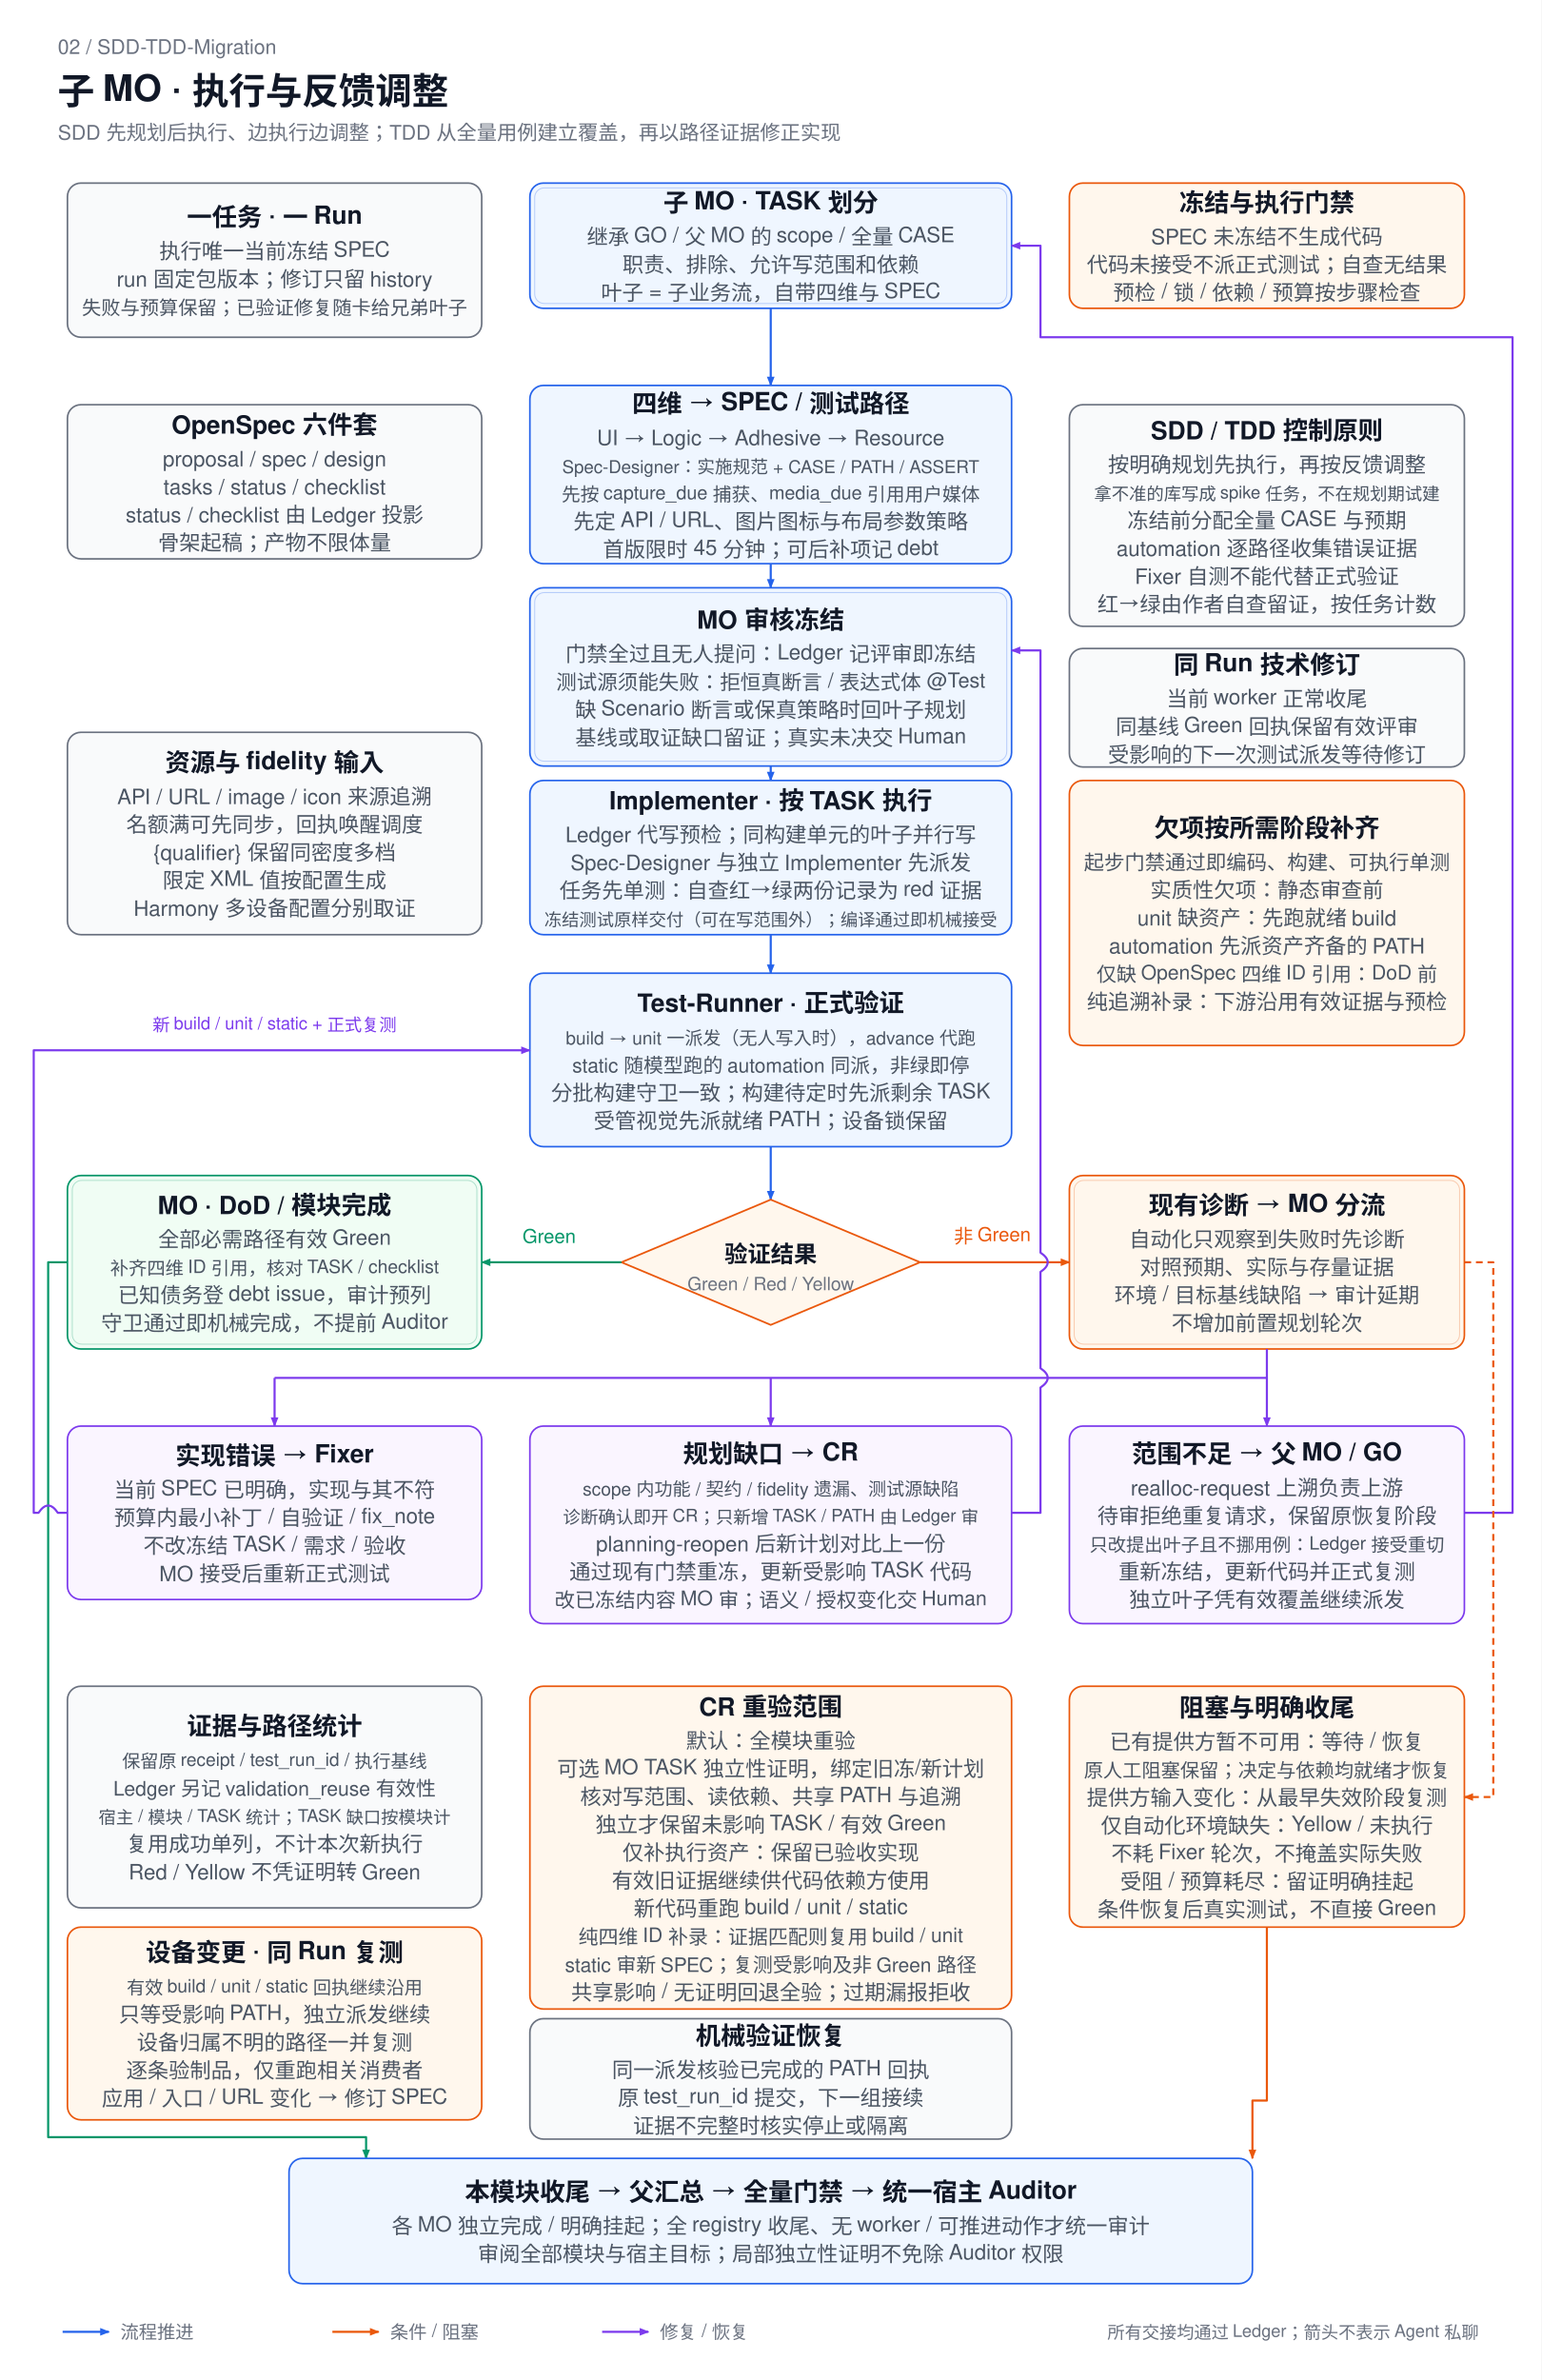
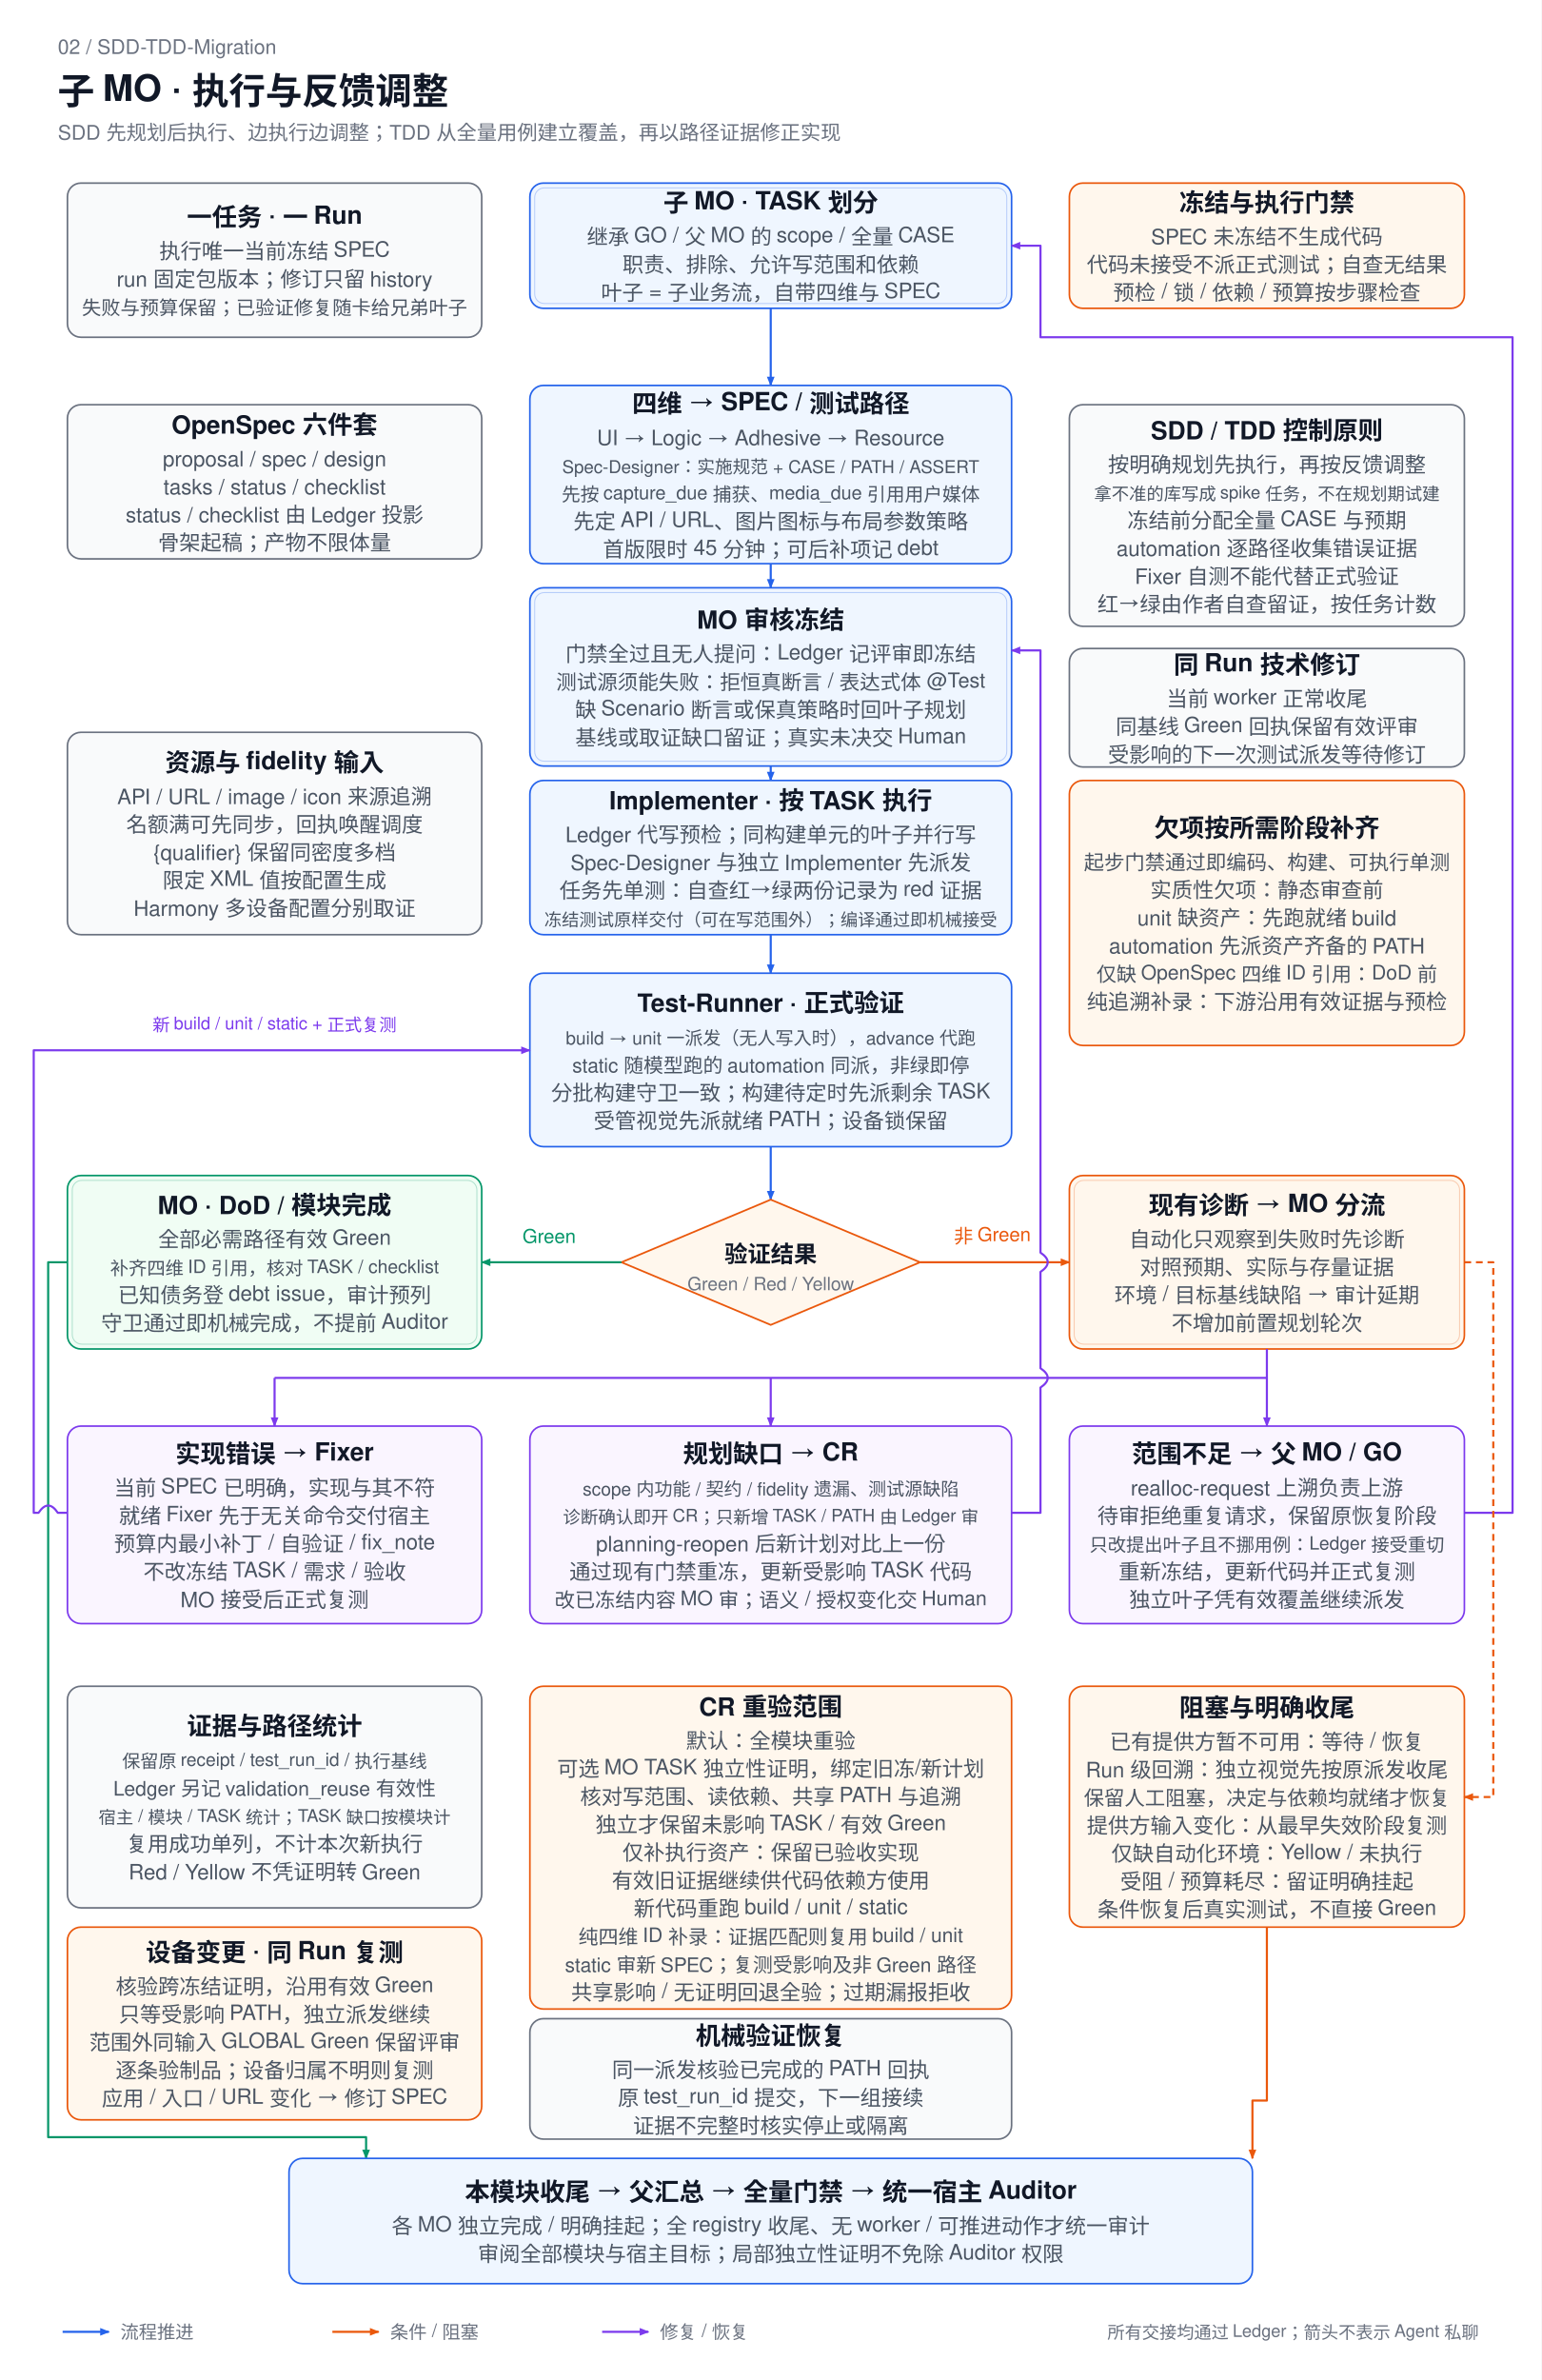
<svg xmlns="http://www.w3.org/2000/svg" width="1600" height="2470" viewBox="0 0 1600 2470" role="img" aria-labelledby="title desc">
  <style>text {font-family: "Helvetica Neue", Helvetica, Arial, "PingFang SC", "Microsoft YaHei", sans-serif;}</style>
  <defs>
    <marker id="arrow-blue" markerWidth="10" markerHeight="8" refX="9" refY="4" orient="auto" markerUnits="userSpaceOnUse">
      <path d="M0,0 L10,4 L0,8 Z" fill="#2563eb" />
    </marker>
    <marker id="arrow-orange" markerWidth="10" markerHeight="8" refX="9" refY="4" orient="auto" markerUnits="userSpaceOnUse">
      <path d="M0,0 L10,4 L0,8 Z" fill="#ea580c" />
    </marker>
    <marker id="arrow-green" markerWidth="10" markerHeight="8" refX="9" refY="4" orient="auto" markerUnits="userSpaceOnUse">
      <path d="M0,0 L10,4 L0,8 Z" fill="#059669" />
    </marker>
    <marker id="arrow-purple" markerWidth="10" markerHeight="8" refX="9" refY="4" orient="auto" markerUnits="userSpaceOnUse">
      <path d="M0,0 L10,4 L0,8 Z" fill="#7c3aed" />
    </marker>
    <marker id="arrow-gray" markerWidth="10" markerHeight="8" refX="9" refY="4" orient="auto" markerUnits="userSpaceOnUse">
      <path d="M0,0 L10,4 L0,8 Z" fill="#6b7280" />
    </marker>
  </defs>
  <rect width="1600" height="2470" fill="white" />
  <text x="60" y="56" font-size="21.00" fill="#6b7280" text-anchor="start" font-weight="400">02  /  SDD-TDD-Migration</text>
  <text x="60" y="108" font-size="38.00" fill="#111827" text-anchor="start" font-weight="700">子 MO · 执行与反馈调整</text>
  <text x="60" y="145" font-size="21.00" fill="#6b7280" text-anchor="start" font-weight="400">SDD 先规划后执行、边执行边调整；TDD 从全量用例建立覆盖，再以路径证据修正实现</text>
  <rect x="550" y="190" width="500" height="130" rx="14" fill="#eff6ff" stroke="#2563eb" stroke-width="1.7" />
  <rect x="555" y="195" width="490" height="120" rx="10" fill="none" stroke="#2563eb" stroke-opacity="0.28" />
  <text x="800.0" y="219.5" font-size="26.00" fill="#111827" text-anchor="middle" font-weight="650">子 MO · TASK 划分</text>
  <text x="800.0" y="253.5" font-size="22.00" fill="#4b5563" text-anchor="middle" font-weight="400">继承 GO / 父 MO 的 scope / 全量 CASE</text>
  <text x="800.0" y="282.5" font-size="22.00" fill="#4b5563" text-anchor="middle" font-weight="400">职责、排除、允许写范围和依赖</text>
  <text x="800.0" y="311.5" font-size="22.00" fill="#4b5563" text-anchor="middle" font-weight="400">叶子 = 子业务流，自带四维与 SPEC</text>
  <path d="M800,320 L800,400" fill="none" stroke="#2563eb" stroke-width="2.2" stroke-linejoin="round" marker-end="url(#arrow-blue)" />
  <rect x="550" y="400" width="500" height="185" rx="14" fill="#eff6ff" stroke="#2563eb" stroke-width="1.7" />
  <text x="800.0" y="428.0" font-size="26.00" fill="#111827" text-anchor="middle" font-weight="650">四维 → SPEC / 测试路径</text>
  <text x="800.0" y="462.0" font-size="22.00" fill="#4b5563" text-anchor="middle" font-weight="400">UI → Logic → Adhesive → Resource</text>
  <text x="800.0" y="491.0" font-size="18.42" fill="#4b5563" text-anchor="middle" font-weight="400">Spec-Designer：实施规范 + CASE / PATH / ASSERT</text>
  <text x="800.0" y="520.0" font-size="19.49" fill="#4b5563" text-anchor="middle" font-weight="400">先按 capture_due 捕获、media_due 引用用户媒体</text>
  <text x="800.0" y="549.0" font-size="22.00" fill="#4b5563" text-anchor="middle" font-weight="400">先定 API / URL、图片图标与布局参数策略</text>
  <text x="800.0" y="578.0" font-size="22.00" fill="#4b5563" text-anchor="middle" font-weight="400">首版限时 45 分钟；可后补项记 debt</text>
  <path d="M800,585 L800,610" fill="none" stroke="#2563eb" stroke-width="2.2" stroke-linejoin="round" marker-end="url(#arrow-blue)" />
  <rect x="550" y="610" width="500" height="185" rx="14" fill="#eff6ff" stroke="#2563eb" stroke-width="1.7" />
  <rect x="555" y="615" width="490" height="175" rx="10" fill="none" stroke="#2563eb" stroke-opacity="0.28" />
  <text x="800.0" y="652.5" font-size="26.00" fill="#111827" text-anchor="middle" font-weight="650">MO 审核冻结</text>
  <text x="800.0" y="686.5" font-size="22.00" fill="#4b5563" text-anchor="middle" font-weight="400">门禁全过且无人提问：Ledger 记评审即冻结</text>
  <text x="800.0" y="715.5" font-size="21.24" fill="#4b5563" text-anchor="middle" font-weight="400">测试源须能失败：拒恒真断言 / 表达式体 @Test</text>
  <text x="800.0" y="744.5" font-size="22.00" fill="#4b5563" text-anchor="middle" font-weight="400">缺 Scenario 断言或保真策略时回叶子规划</text>
  <text x="800.0" y="773.5" font-size="22.00" fill="#4b5563" text-anchor="middle" font-weight="400">基线或取证缺口留证；真实未决交 Human</text>
  <path d="M800,795 L800,810" fill="none" stroke="#2563eb" stroke-width="2.2" stroke-linejoin="round" marker-end="url(#arrow-blue)" />
  <rect x="550" y="810" width="500" height="160" rx="14" fill="#eff6ff" stroke="#2563eb" stroke-width="1.7" />
  <text x="800.0" y="840.0" font-size="26.00" fill="#111827" text-anchor="middle" font-weight="650">Implementer · 按 TASK 执行</text>
  <text x="800.0" y="874.0" font-size="22.00" fill="#4b5563" text-anchor="middle" font-weight="400">Ledger 代写预检；同构建单元的叶子并行写</text>
  <text x="800.0" y="903.0" font-size="21.97" fill="#4b5563" text-anchor="middle" font-weight="400">Spec-Designer 与独立 Implementer 先派发</text>
  <text x="800.0" y="932.0" font-size="22.00" fill="#4b5563" text-anchor="middle" font-weight="400">任务先单测：自查红→绿两份记录为 red 证据</text>
  <text x="800.0" y="961.0" font-size="18.08" fill="#4b5563" text-anchor="middle" font-weight="400">冻结测试原样交付（可在写范围外）；编译通过即机械接受</text>
  <path d="M800,970 L800,1010" fill="none" stroke="#2563eb" stroke-width="2.2" stroke-linejoin="round" marker-end="url(#arrow-blue)" />
  <rect x="550" y="1010" width="500" height="180" rx="14" fill="#eff6ff" stroke="#2563eb" stroke-width="1.7" />
  <text x="800.0" y="1050.0" font-size="26.00" fill="#111827" text-anchor="middle" font-weight="650">Test-Runner · 正式验证</text>
  <text x="800.0" y="1084.0" font-size="18.82" fill="#4b5563" text-anchor="middle" font-weight="400">build → unit 一派发（无人写入时），advance 代跑</text>
  <text x="800.0" y="1113.0" font-size="20.59" fill="#4b5563" text-anchor="middle" font-weight="400">static 随模型跑的 automation 同派，非绿即停</text>
  <text x="800.0" y="1142.0" font-size="22.00" fill="#4b5563" text-anchor="middle" font-weight="400">分批构建守卫一致；构建待定时先派剩余 TASK</text>
  <text x="800.0" y="1171.0" font-size="22.00" fill="#4b5563" text-anchor="middle" font-weight="400">受管视觉先派就绪 PATH；设备锁保留</text>
  <path d="M800,1190 L800,1245" fill="none" stroke="#2563eb" stroke-width="2.2" stroke-linejoin="round" marker-end="url(#arrow-blue)" />
  <path d="M800,1245.0 L955.0,1310 L800,1375.0 L645.0,1310 Z" fill="#fff7ed" stroke="#ea580c" stroke-width="1.8" />
  <text x="800" y="1310" font-size="24.00" fill="#111827" text-anchor="middle" font-weight="650">验证结果</text>
  <text x="800" y="1339" font-size="19.00" fill="#6b7280" text-anchor="middle" font-weight="400">Green / Red / Yellow</text>
  <path d="M645,1310 L500,1310" fill="none" stroke="#059669" stroke-width="2.2" stroke-linejoin="round" marker-end="url(#arrow-green)" />
  <rect x="532.5" y="1270" width="75.0" height="29" rx="4" fill="white" opacity="0.97" />
  <text x="570" y="1290" font-size="20.00" fill="#059669" text-anchor="middle" font-weight="400">Green</text>
  <rect x="70" y="1220" width="430" height="180" rx="14" fill="#f0fdf4" stroke="#059669" stroke-width="1.7" />
  <rect x="75" y="1225" width="420" height="170" rx="10" fill="none" stroke="#059669" stroke-opacity="0.28" />
  <text x="285.0" y="1260.0" font-size="26.00" fill="#111827" text-anchor="middle" font-weight="650">MO · DoD / 模块完成</text>
  <text x="285.0" y="1294.0" font-size="22.00" fill="#4b5563" text-anchor="middle" font-weight="400">全部必需路径有效 Green</text>
  <text x="285.0" y="1323.0" font-size="19.07" fill="#4b5563" text-anchor="middle" font-weight="400">补齐四维 ID 引用，核对 TASK / checklist</text>
  <text x="285.0" y="1352.0" font-size="22.00" fill="#4b5563" text-anchor="middle" font-weight="400">已知债务登 debt issue，审计预列</text>
  <text x="285.0" y="1381.0" font-size="22.00" fill="#4b5563" text-anchor="middle" font-weight="400">守卫通过即机械完成，不提前 Auditor</text>
  <path d="M70,1310 L50,1310 L50,2218 L380,2218 L380,2240" fill="none" stroke="#059669" stroke-width="2.2" stroke-linejoin="round" marker-end="url(#arrow-green)" />
  <path d="M955,1310 L1110,1310" fill="none" stroke="#ea580c" stroke-width="2.2" stroke-linejoin="round" marker-end="url(#arrow-orange)" />
  <rect x="976.8" y="1270" width="106.4" height="29" rx="4" fill="white" opacity="0.97" />
  <text x="1030" y="1290" font-size="20.00" fill="#ea580c" text-anchor="middle" font-weight="400">非 Green</text>
  <rect x="1110" y="1220" width="410" height="180" rx="14" fill="#fff7ed" stroke="#ea580c" stroke-width="1.7" />
  <rect x="1115" y="1225" width="400" height="170" rx="10" fill="none" stroke="#ea580c" stroke-opacity="0.28" />
  <text x="1315.0" y="1260.0" font-size="26.00" fill="#111827" text-anchor="middle" font-weight="650">现有诊断 → MO 分流</text>
  <text x="1315.0" y="1294.0" font-size="22.00" fill="#4b5563" text-anchor="middle" font-weight="400">自动化只观察到失败时先诊断</text>
  <text x="1315.0" y="1323.0" font-size="22.00" fill="#4b5563" text-anchor="middle" font-weight="400">对照预期、实际与存量证据</text>
  <text x="1315.0" y="1352.0" font-size="22.00" fill="#4b5563" text-anchor="middle" font-weight="400">环境 / 目标基线缺陷 → 审计延期</text>
  <text x="1315.0" y="1381.0" font-size="22.00" fill="#4b5563" text-anchor="middle" font-weight="400">不增加前置规划轮次</text>
  <path d="M1315,1400 L1315,1430 L285,1430" fill="none" stroke="#7c3aed" stroke-width="2.2" stroke-linejoin="round" />
  <path d="M285,1430 L285,1480" fill="none" stroke="#7c3aed" stroke-width="2.2" stroke-linejoin="round" marker-end="url(#arrow-purple)" />
  <path d="M800,1430 L800,1480" fill="none" stroke="#7c3aed" stroke-width="2.2" stroke-linejoin="round" marker-end="url(#arrow-purple)" />
  <path d="M1315,1430 L1315,1480" fill="none" stroke="#7c3aed" stroke-width="2.2" stroke-linejoin="round" marker-end="url(#arrow-purple)" />
-   <rect x="70" y="1480" width="430" height="180" rx="14" fill="#faf5ff" stroke="#7c3aed" stroke-width="1.7" />
-   <text x="285.0" y="1520.0" font-size="26.00" fill="#111827" text-anchor="middle" font-weight="650">实现错误 → Fixer</text>
-   <text x="285.0" y="1554.0" font-size="22.00" fill="#4b5563" text-anchor="middle" font-weight="400">当前 SPEC 已明确，实现与其不符</text>
-   <text x="285.0" y="1583.0" font-size="22.00" fill="#4b5563" text-anchor="middle" font-weight="400">预算内最小补丁 / 自验证 / fix_note</text>
-   <text x="285.0" y="1612.0" font-size="22.00" fill="#4b5563" text-anchor="middle" font-weight="400">不改冻结 TASK / 需求 / 验收</text>
-   <text x="285.0" y="1641.0" font-size="22.00" fill="#4b5563" text-anchor="middle" font-weight="400">MO 接受后重新正式测试</text>
+   <rect x="70" y="1480" width="430" height="205" rx="14" fill="#faf5ff" stroke="#7c3aed" stroke-width="1.7" />
+   <text x="285.0" y="1518.0" font-size="26.00" fill="#111827" text-anchor="middle" font-weight="650">实现错误 → Fixer</text>
+   <text x="285.0" y="1552.0" font-size="22.00" fill="#4b5563" text-anchor="middle" font-weight="400">当前 SPEC 已明确，实现与其不符</text>
+   <text x="285.0" y="1581.0" font-size="22.00" fill="#4b5563" text-anchor="middle" font-weight="400">就绪 Fixer 先于无关命令交付宿主</text>
+   <text x="285.0" y="1610.0" font-size="22.00" fill="#4b5563" text-anchor="middle" font-weight="400">预算内最小补丁 / 自验证 / fix_note</text>
+   <text x="285.0" y="1639.0" font-size="22.00" fill="#4b5563" text-anchor="middle" font-weight="400">不改冻结 TASK / 需求 / 验收</text>
+   <text x="285.0" y="1668.0" font-size="22.00" fill="#4b5563" text-anchor="middle" font-weight="400">MO 接受后正式复测</text>
  <path d="M70,1570 L60,1570 Q50,1555 40,1570 L35,1570 L35,1090 L550,1090" fill="none" stroke="#7c3aed" stroke-width="2.2" stroke-linejoin="round" marker-end="url(#arrow-purple)" />
  <rect x="102.75" y="1052" width="364.5" height="27" rx="4" fill="white" opacity="0.97" />
  <text x="285" y="1070" font-size="18.00" fill="#7c3aed" text-anchor="middle" font-weight="400">新 build / unit / static + 正式复测</text>
  <rect x="550" y="1480" width="500" height="205" rx="14" fill="#faf5ff" stroke="#7c3aed" stroke-width="1.7" />
  <text x="800.0" y="1518.0" font-size="26.00" fill="#111827" text-anchor="middle" font-weight="650">规划缺口 → CR</text>
  <text x="800.0" y="1552.0" font-size="18.82" fill="#4b5563" text-anchor="middle" font-weight="400">scope 内功能 / 契约 / fidelity 遗漏、测试源缺陷</text>
  <text x="800.0" y="1581.0" font-size="18.30" fill="#4b5563" text-anchor="middle" font-weight="400">诊断确认即开 CR；只新增 TASK / PATH 由 Ledger 审</text>
  <text x="800.0" y="1610.0" font-size="22.00" fill="#4b5563" text-anchor="middle" font-weight="400">planning-reopen 后新计划对比上一份</text>
  <text x="800.0" y="1639.0" font-size="22.00" fill="#4b5563" text-anchor="middle" font-weight="400">通过现有门禁重冻，更新受影响 TASK 代码</text>
  <text x="800.0" y="1668.0" font-size="20.97" fill="#4b5563" text-anchor="middle" font-weight="400">改已冻结内容 MO 审；语义 / 授权变化交 Human</text>
  <path d="M1050,1570 L1080,1570 L1080,1440 Q1095,1430 1080,1420 L1080,1320 Q1095,1310 1080,1300 L1080,675 L1050,675" fill="none" stroke="#7c3aed" stroke-width="2.2" stroke-linejoin="round" marker-end="url(#arrow-purple)" />
  <rect x="1110" y="1480" width="410" height="205" rx="14" fill="#faf5ff" stroke="#7c3aed" stroke-width="1.7" />
  <text x="1315.0" y="1518.0" font-size="26.00" fill="#111827" text-anchor="middle" font-weight="650">范围不足 → 父 MO / GO</text>
  <text x="1315.0" y="1552.0" font-size="22.00" fill="#4b5563" text-anchor="middle" font-weight="400">realloc-request 上溯负责上游</text>
  <text x="1315.0" y="1581.0" font-size="22.00" fill="#4b5563" text-anchor="middle" font-weight="400">待审拒绝重复请求，保留原恢复阶段</text>
  <text x="1315.0" y="1610.0" font-size="19.01" fill="#4b5563" text-anchor="middle" font-weight="400">只改提出叶子且不挪用例：Ledger 接受重切</text>
  <text x="1315.0" y="1639.0" font-size="22.00" fill="#4b5563" text-anchor="middle" font-weight="400">重新冻结，更新代码并正式复测</text>
  <text x="1315.0" y="1668.0" font-size="22.00" fill="#4b5563" text-anchor="middle" font-weight="400">独立叶子凭有效覆盖继续派发</text>
  <path d="M1520,1570 L1570,1570 L1570,350 L1080,350 L1080,255 L1050,255" fill="none" stroke="#7c3aed" stroke-width="2.2" stroke-linejoin="round" marker-end="url(#arrow-purple)" />
  <rect x="550" y="1750" width="500" height="335" rx="14" fill="#fff7ed" stroke="#ea580c" stroke-width="1.7" />
  <text x="800.0" y="1780.5" font-size="26.00" fill="#111827" text-anchor="middle" font-weight="650">CR 重验范围</text>
  <text x="800.0" y="1814.5" font-size="22.00" fill="#4b5563" text-anchor="middle" font-weight="400">默认：全模块重验</text>
  <text x="800.0" y="1843.5" font-size="22.00" fill="#4b5563" text-anchor="middle" font-weight="400">可选 MO TASK 独立性证明，绑定旧冻/新计划</text>
  <text x="800.0" y="1872.5" font-size="22.00" fill="#4b5563" text-anchor="middle" font-weight="400">核对写范围、读依赖、共享 PATH 与追溯</text>
  <text x="800.0" y="1901.5" font-size="22.00" fill="#4b5563" text-anchor="middle" font-weight="400">独立才保留未影响 TASK / 有效 Green</text>
  <text x="800.0" y="1930.5" font-size="22.00" fill="#4b5563" text-anchor="middle" font-weight="400">仅补执行资产：保留已验收实现</text>
  <text x="800.0" y="1959.5" font-size="22.00" fill="#4b5563" text-anchor="middle" font-weight="400">有效旧证据继续供代码依赖方使用</text>
  <text x="800.0" y="1988.5" font-size="22.00" fill="#4b5563" text-anchor="middle" font-weight="400">新代码重跑 build / unit / static</text>
  <text x="800.0" y="2017.5" font-size="20.71" fill="#4b5563" text-anchor="middle" font-weight="400">纯四维 ID 补录：证据匹配则复用 build / unit</text>
  <text x="800.0" y="2046.5" font-size="20.59" fill="#4b5563" text-anchor="middle" font-weight="400">static 审新 SPEC；复测受影响及非 Green 路径</text>
  <text x="800.0" y="2075.5" font-size="22.00" fill="#4b5563" text-anchor="middle" font-weight="400">共享影响 / 无证明回退全验；过期漏报拒收</text>
  <rect x="70" y="1750" width="430" height="230" rx="14" fill="#f9fafb" stroke="#6b7280" stroke-width="1.7" />
  <text x="285.0" y="1800.5" font-size="26.00" fill="#111827" text-anchor="middle" font-weight="650">证据与路径统计</text>
  <text x="285.0" y="1834.5" font-size="18.82" fill="#4b5563" text-anchor="middle" font-weight="400">保留原 receipt / test_run_id / 执行基线</text>
  <text x="285.0" y="1863.5" font-size="20.78" fill="#4b5563" text-anchor="middle" font-weight="400">Ledger 另记 validation_reuse 有效性</text>
  <text x="285.0" y="1892.5" font-size="18.08" fill="#4b5563" text-anchor="middle" font-weight="400">宿主 / 模块 / TASK 统计；TASK 缺口按模块计</text>
  <text x="285.0" y="1921.5" font-size="22.00" fill="#4b5563" text-anchor="middle" font-weight="400">复用成功单列，不计本次新执行</text>
  <text x="285.0" y="1950.5" font-size="22.00" fill="#4b5563" text-anchor="middle" font-weight="400">Red / Yellow 不凭证明转 Green</text>
  <rect x="70" y="2000" width="430" height="200" rx="14" fill="#fff7ed" stroke="#ea580c" stroke-width="1.7" />
  <text x="285.0" y="2035.5" font-size="26.00" fill="#111827" text-anchor="middle" font-weight="650">设备变更 · 同 Run 复测</text>
-   <text x="285.0" y="2069.5" font-size="18.95" fill="#4b5563" text-anchor="middle" font-weight="400">有效 build / unit / static 回执继续沿用</text>
+   <text x="285.0" y="2069.5" font-size="22.00" fill="#4b5563" text-anchor="middle" font-weight="400">核验跨冻结证明，沿用有效 Green</text>
  <text x="285.0" y="2098.5" font-size="22.00" fill="#4b5563" text-anchor="middle" font-weight="400">只等受影响 PATH，独立派发继续</text>
-   <text x="285.0" y="2127.5" font-size="22.00" fill="#4b5563" text-anchor="middle" font-weight="400">设备归属不明的路径一并复测</text>
-   <text x="285.0" y="2156.5" font-size="22.00" fill="#4b5563" text-anchor="middle" font-weight="400">逐条验制品，仅重跑相关消费者</text>
+   <text x="285.0" y="2127.5" font-size="22.00" fill="#4b5563" text-anchor="middle" font-weight="400">范围外同输入 GLOBAL Green 保留评审</text>
+   <text x="285.0" y="2156.5" font-size="22.00" fill="#4b5563" text-anchor="middle" font-weight="400">逐条验制品；设备归属不明则复测</text>
  <text x="285.0" y="2185.5" font-size="21.91" fill="#4b5563" text-anchor="middle" font-weight="400">应用 / 入口 / URL 变化 → 修订 SPEC</text>
  <rect x="550" y="2095" width="500" height="125" rx="14" fill="#f9fafb" stroke="#6b7280" stroke-width="1.7" />
  <text x="800.0" y="2122.0" font-size="26.00" fill="#111827" text-anchor="middle" font-weight="650">机械验证恢复</text>
  <text x="800.0" y="2156.0" font-size="22.00" fill="#4b5563" text-anchor="middle" font-weight="400">同一派发核验已完成的 PATH 回执</text>
  <text x="800.0" y="2185.0" font-size="22.00" fill="#4b5563" text-anchor="middle" font-weight="400">原 test_run_id 提交，下一组接续</text>
  <text x="800.0" y="2214.0" font-size="22.00" fill="#4b5563" text-anchor="middle" font-weight="400">证据不完整时核实停止或隔离</text>
  <rect x="1110" y="1750" width="410" height="250" rx="14" fill="#fff7ed" stroke="#ea580c" stroke-width="1.7" />
  <text x="1315.0" y="1781.5" font-size="26.00" fill="#111827" text-anchor="middle" font-weight="650">阻塞与明确收尾</text>
  <text x="1315.0" y="1815.5" font-size="22.00" fill="#4b5563" text-anchor="middle" font-weight="400">已有提供方暂不可用：等待 / 恢复</text>
-   <text x="1315.0" y="1844.5" font-size="20.00" fill="#4b5563" text-anchor="middle" font-weight="400">原人工阻塞保留；决定与依赖均就绪才恢复</text>
-   <text x="1315.0" y="1873.5" font-size="22.00" fill="#4b5563" text-anchor="middle" font-weight="400">提供方输入变化：从最早失效阶段复测</text>
-   <text x="1315.0" y="1902.5" font-size="22.00" fill="#4b5563" text-anchor="middle" font-weight="400">仅自动化环境缺失：Yellow / 未执行</text>
-   <text x="1315.0" y="1931.5" font-size="22.00" fill="#4b5563" text-anchor="middle" font-weight="400">不耗 Fixer 轮次，不掩盖实际失败</text>
+   <text x="1315.0" y="1844.5" font-size="21.99" fill="#4b5563" text-anchor="middle" font-weight="400">Run 级回溯：独立视觉先按原派发收尾</text>
+   <text x="1315.0" y="1873.5" font-size="21.11" fill="#4b5563" text-anchor="middle" font-weight="400">保留人工阻塞，决定与依赖均就绪才恢复</text>
+   <text x="1315.0" y="1902.5" font-size="22.00" fill="#4b5563" text-anchor="middle" font-weight="400">提供方输入变化：从最早失效阶段复测</text>
+   <text x="1315.0" y="1931.5" font-size="22.00" fill="#4b5563" text-anchor="middle" font-weight="400">仅缺自动化环境：Yellow / 未执行</text>
  <text x="1315.0" y="1960.5" font-size="22.00" fill="#4b5563" text-anchor="middle" font-weight="400">受阻 / 预算耗尽：留证明确挂起</text>
  <text x="1315.0" y="1989.5" font-size="22.00" fill="#4b5563" text-anchor="middle" font-weight="400">条件恢复后真实测试，不直接 Green</text>
  <path d="M1520,1310 L1550,1310 L1550,1865 L1520,1865" fill="none" stroke="#ea580c" stroke-width="2.2" stroke-linejoin="round" stroke-dasharray="7 5" marker-end="url(#arrow-orange)" />
  <path d="M1315,2000 L1315,2180 L1300,2180 L1300,2240" fill="none" stroke="#ea580c" stroke-width="2.2" stroke-linejoin="round" marker-end="url(#arrow-orange)" />
  <rect x="300" y="2240" width="1000" height="130" rx="14" fill="#eff6ff" stroke="#2563eb" stroke-width="1.7" />
  <text x="800.0" y="2284.0" font-size="26.00" fill="#111827" text-anchor="middle" font-weight="650">本模块收尾 → 父汇总 → 全量门禁 → 统一宿主 Auditor</text>
  <text x="800.0" y="2318.0" font-size="22.00" fill="#4b5563" text-anchor="middle" font-weight="400">各 MO 独立完成 / 明确挂起；全 registry 收尾、无 worker / 可推进动作才统一审计</text>
  <text x="800.0" y="2347.0" font-size="22.00" fill="#4b5563" text-anchor="middle" font-weight="400">审阅全部模块与宿主目标；局部独立性证明不免除 Auditor 权限</text>
  <rect x="70" y="190" width="430" height="160" rx="14" fill="#f9fafb" stroke="#6b7280" stroke-width="1.7" />
  <text x="285.0" y="234.5" font-size="26.00" fill="#111827" text-anchor="middle" font-weight="650">一任务 · 一 Run</text>
  <text x="285.0" y="268.5" font-size="22.00" fill="#4b5563" text-anchor="middle" font-weight="400">执行唯一当前冻结 SPEC</text>
  <text x="285.0" y="297.5" font-size="22.00" fill="#4b5563" text-anchor="middle" font-weight="400">run 固定包版本；修订只留 history</text>
  <text x="285.0" y="326.5" font-size="20.00" fill="#4b5563" text-anchor="middle" font-weight="400">失败与预算保留；已验证修复随卡给兄弟叶子</text>
  <rect x="70" y="420" width="430" height="160" rx="14" fill="#f9fafb" stroke="#6b7280" stroke-width="1.7" />
  <text x="285.0" y="450.0" font-size="26.00" fill="#111827" text-anchor="middle" font-weight="650">OpenSpec 六件套</text>
  <text x="285.0" y="484.0" font-size="22.00" fill="#4b5563" text-anchor="middle" font-weight="400">proposal / spec / design</text>
  <text x="285.0" y="513.0" font-size="22.00" fill="#4b5563" text-anchor="middle" font-weight="400">tasks / status / checklist</text>
  <text x="285.0" y="542.0" font-size="21.75" fill="#4b5563" text-anchor="middle" font-weight="400">status / checklist 由 Ledger 投影</text>
  <text x="285.0" y="571.0" font-size="22.00" fill="#4b5563" text-anchor="middle" font-weight="400">骨架起稿；产物不限体量</text>
  <rect x="70" y="760" width="430" height="210" rx="14" fill="#f9fafb" stroke="#6b7280" stroke-width="1.7" />
  <text x="285.0" y="800.5" font-size="26.00" fill="#111827" text-anchor="middle" font-weight="650">资源与 fidelity 输入</text>
  <text x="285.0" y="834.5" font-size="21.92" fill="#4b5563" text-anchor="middle" font-weight="400">API / URL / image / icon 来源追溯</text>
  <text x="285.0" y="863.5" font-size="22.00" fill="#4b5563" text-anchor="middle" font-weight="400">名额满可先同步，回执唤醒调度</text>
  <text x="285.0" y="892.5" font-size="22.00" fill="#4b5563" text-anchor="middle" font-weight="400">{qualifier} 保留同密度多档</text>
  <text x="285.0" y="921.5" font-size="22.00" fill="#4b5563" text-anchor="middle" font-weight="400">限定 XML 值按配置生成</text>
  <text x="285.0" y="950.5" font-size="22.00" fill="#4b5563" text-anchor="middle" font-weight="400">Harmony 多设备配置分别取证</text>
  <rect x="1110" y="190" width="410" height="130" rx="14" fill="#fff7ed" stroke="#ea580c" stroke-width="1.7" />
  <text x="1315.0" y="219.5" font-size="26.00" fill="#111827" text-anchor="middle" font-weight="650">冻结与执行门禁</text>
  <text x="1315.0" y="253.5" font-size="22.00" fill="#4b5563" text-anchor="middle" font-weight="400">SPEC 未冻结不生成代码</text>
  <text x="1315.0" y="282.5" font-size="22.00" fill="#4b5563" text-anchor="middle" font-weight="400">代码未接受不派正式测试；自查无结果</text>
  <text x="1315.0" y="311.5" font-size="22.00" fill="#4b5563" text-anchor="middle" font-weight="400">预检 / 锁 / 依赖 / 预算按步骤检查</text>
  <rect x="1110" y="420" width="410" height="230" rx="14" fill="#f9fafb" stroke="#6b7280" stroke-width="1.7" />
  <text x="1315.0" y="456.0" font-size="26.00" fill="#111827" text-anchor="middle" font-weight="650">SDD / TDD 控制原则</text>
  <text x="1315.0" y="490.0" font-size="22.00" fill="#4b5563" text-anchor="middle" font-weight="400">按明确规划先执行，再按反馈调整</text>
  <text x="1315.0" y="519.0" font-size="18.10" fill="#4b5563" text-anchor="middle" font-weight="400">拿不准的库写成 spike 任务，不在规划期试建</text>
  <text x="1315.0" y="548.0" font-size="22.00" fill="#4b5563" text-anchor="middle" font-weight="400">冻结前分配全量 CASE 与预期</text>
  <text x="1315.0" y="577.0" font-size="22.00" fill="#4b5563" text-anchor="middle" font-weight="400">automation 逐路径收集错误证据</text>
  <text x="1315.0" y="606.0" font-size="22.00" fill="#4b5563" text-anchor="middle" font-weight="400">Fixer 自测不能代替正式验证</text>
  <text x="1315.0" y="635.0" font-size="22.00" fill="#4b5563" text-anchor="middle" font-weight="400">红→绿由作者自查留证，按任务计数</text>
  <rect x="1110" y="673" width="410" height="123" rx="14" fill="#f9fafb" stroke="#6b7280" stroke-width="1.7" />
  <text x="1315.0" y="699.0" font-size="26.00" fill="#111827" text-anchor="middle" font-weight="650">同 Run 技术修订</text>
  <text x="1315.0" y="733.0" font-size="22.00" fill="#4b5563" text-anchor="middle" font-weight="400">当前 worker 正常收尾</text>
  <text x="1315.0" y="762.0" font-size="22.00" fill="#4b5563" text-anchor="middle" font-weight="400">同基线 Green 回执保留有效评审</text>
  <text x="1315.0" y="791.0" font-size="22.00" fill="#4b5563" text-anchor="middle" font-weight="400">受影响的下一次测试派发等待修订</text>
  <rect x="1110" y="810" width="410" height="275" rx="14" fill="#fff7ed" stroke="#ea580c" stroke-width="1.7" />
  <text x="1315.0" y="868.5" font-size="26.00" fill="#111827" text-anchor="middle" font-weight="650">欠项按所需阶段补齐</text>
  <text x="1315.0" y="902.5" font-size="21.11" fill="#4b5563" text-anchor="middle" font-weight="400">起步门禁通过即编码、构建、可执行单测</text>
  <text x="1315.0" y="931.5" font-size="22.00" fill="#4b5563" text-anchor="middle" font-weight="400">实质性欠项：静态审查前</text>
  <text x="1315.0" y="960.5" font-size="22.00" fill="#4b5563" text-anchor="middle" font-weight="400">unit 缺资产：先跑就绪 build</text>
  <text x="1315.0" y="989.5" font-size="22.00" fill="#4b5563" text-anchor="middle" font-weight="400">automation 先派资产齐备的 PATH</text>
  <text x="1315.0" y="1018.5" font-size="20.81" fill="#4b5563" text-anchor="middle" font-weight="400">仅缺 OpenSpec 四维 ID 引用：DoD 前</text>
  <text x="1315.0" y="1047.5" font-size="22.00" fill="#4b5563" text-anchor="middle" font-weight="400">纯追溯补录：下游沿用有效证据与预检</text>
  <path d="M65,2420 L113,2420" fill="none" stroke="#2563eb" stroke-width="2.2" stroke-linejoin="round" marker-end="url(#arrow-blue)" />
  <text x="125" y="2427" font-size="19.00" fill="#6b7280" text-anchor="start" font-weight="400">流程推进</text>
  <path d="M345,2420 L393,2420" fill="none" stroke="#ea580c" stroke-width="2.2" stroke-linejoin="round" marker-end="url(#arrow-orange)" />
  <text x="405" y="2427" font-size="19.00" fill="#6b7280" text-anchor="start" font-weight="400">条件 / 阻塞</text>
  <path d="M625,2420 L673,2420" fill="none" stroke="#7c3aed" stroke-width="2.2" stroke-linejoin="round" marker-end="url(#arrow-purple)" />
  <text x="685" y="2427" font-size="19.00" fill="#6b7280" text-anchor="start" font-weight="400">修复 / 恢复</text>
  <text x="1535" y="2427" font-size="18.00" fill="#6b7280" text-anchor="end" font-weight="400">所有交接均通过 Ledger；箭头不表示 Agent 私聊</text>
</svg>
